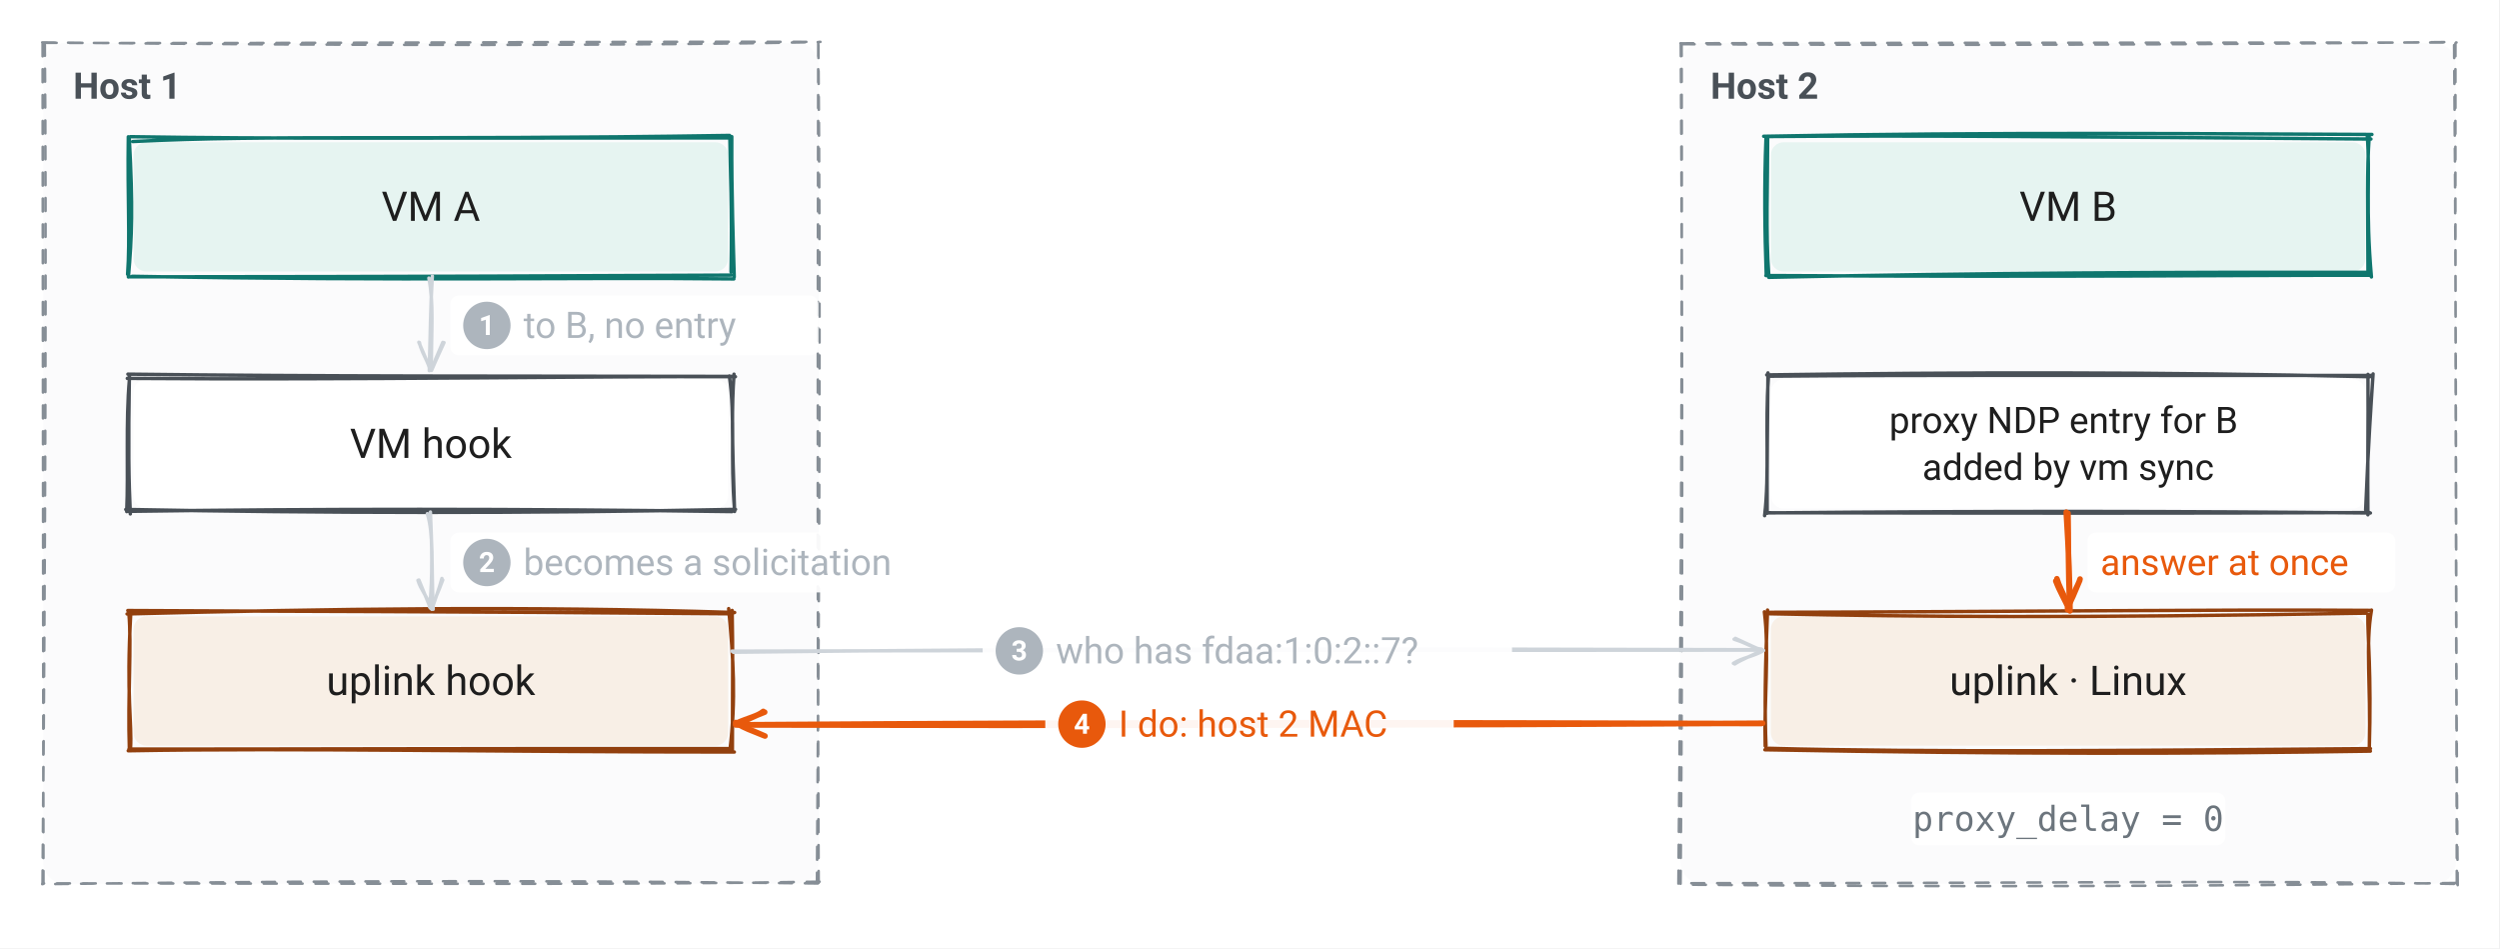
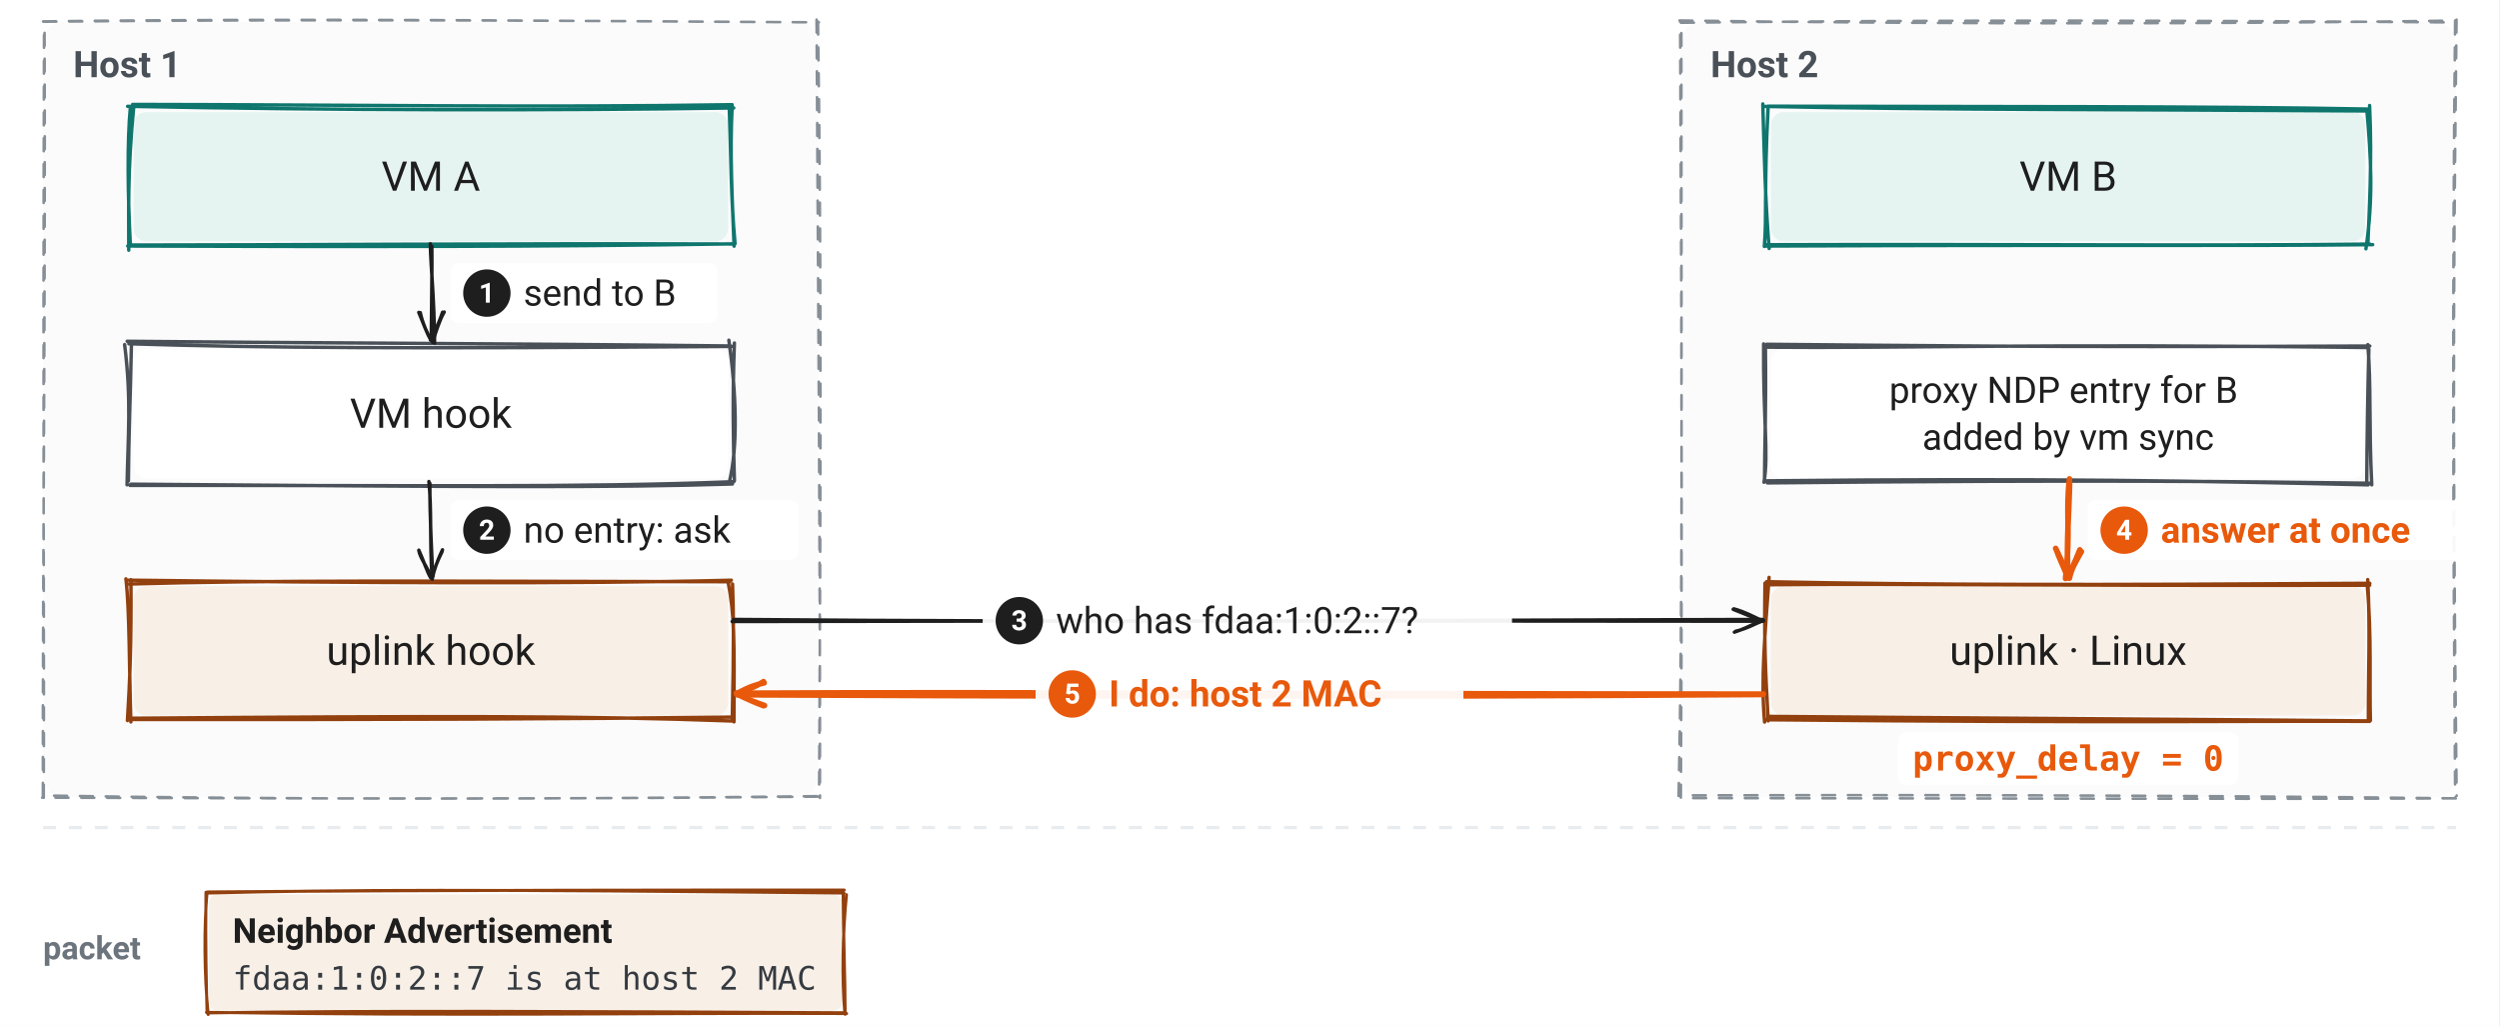
- <svg xmlns="http://www.w3.org/2000/svg" viewBox="0 0 1160 440" width="1160" height="440" font-family="system-ui, -apple-system, 'Segoe UI', Roboto, 'Helvetica Neue', Arial, sans-serif" role="img" aria-label="Host 2 has a proxy NDP entry for VM B, so Linux answers at once with host 2 uplink MAC.">
+ <svg xmlns="http://www.w3.org/2000/svg" viewBox="0 0 1160 476" width="1160" height="476" font-family="system-ui, -apple-system, 'Segoe UI', Roboto, 'Helvetica Neue', Arial, sans-serif" role="img" aria-label="Host 2 has a proxy NDP entry for VM B, so Linux answers at once with host 2 uplink MAC.">
+   <style>.static{display:none}@media (prefers-reduced-motion: reduce){.anim{display:none}.static{display:inline}}</style>
  <rect width="100%" height="100%" fill="#ffffff" />
-   <rect x="20" y="20" width="360" height="390" rx="10" fill="#f8f9fa" opacity="0.6" />
-   <path d="M20.282 19.865 C145.86 20.368, 272.202 19.098, 380.821 19.436 M19.605 19.676 C161.882 21.329, 302.79 21.15, 380.123 19.527 M379.88 20.923 C380.799 130.955, 380.503 239.891, 379.22 409.788 M379.82 20.126 C379.519 167.645, 379.489 314.737, 380.013 409.627 M380.432 409.099 C292.561 410.58, 207.652 409.989, 19.651 409.872 M379.641 409.923 C285.145 408.82, 190.01 408.149, 19.611 410.251 M19.758 409.892 C21.064 254.721, 21.555 100.853, 20.798 20.801 M20.173 410.133 C19.989 298.2, 20.048 186.333, 19.781 20.276" stroke="#868e96" stroke-width="1.2" fill="none" stroke-linecap="round" stroke-linejoin="round" stroke-dasharray="6 6" />
+   <line x1="20" y1="384" x2="1140" y2="384" stroke="#e9ecef" stroke-width="1.5" stroke-dasharray="6 6" />
+   <text font-size="15" fill="#6c757d" text-anchor="start" dominant-baseline="central" font-weight="650">
+     <tspan x="20" y="440">packet</tspan>
+   </text>
+   <rect x="20" y="10" width="360" height="360" rx="10" fill="#f8f9fa" opacity="0.6" />
+   <path d="M19.991 9.926 C145.766 8.278, 271.78 9.893, 380.112 10.367 M20.167 10.08 C139.28 8.856, 258.379 9.518, 379.612 10.369 M379.04 9.093 C379.758 133.149, 380.735 254.683, 380.619 370.251 M379.689 10.024 C381.065 102.869, 381.17 195.557, 380.21 369.636 M379.096 369.411 C252.508 371.058, 124.545 370.897, 20.193 369.116 M379.766 369.647 C304.19 370.341, 228.544 370.894, 19.556 370.1 M19.908 369.237 C19.754 260.005, 21.152 150.357, 20.691 10.56 M20.311 370.172 C20.622 295.045, 19.832 219.192, 20.44 10.488" stroke="#868e96" stroke-width="1.2" fill="none" stroke-linecap="round" stroke-linejoin="round" stroke-dasharray="6 6" />
  <text font-size="17" fill="#495057" text-anchor="start" dominant-baseline="central" font-weight="650">
-     <tspan x="34" y="40">Host 1</tspan>
+     <tspan x="34" y="30">Host 1</tspan>
  </text>
-   <rect x="780" y="20" width="360" height="390" rx="10" fill="#f8f9fa" opacity="0.6" />
-   <path d="M780.583 20.495 C902.94 21.157, 1024.309 20.72, 1140.283 19.476 M780.05 20.11 C858.924 19.876, 937.323 19.839, 1140.266 19.715 M1139.163 20.93 C1140.451 163.282, 1139.741 305.746, 1140.827 410.717 M1139.767 20.099 C1139.685 117.582, 1139.923 215.532, 1140.427 410.081 M1139.087 410.126 C1041.785 408.311, 943.492 409.942, 780.386 409.806 M1139.822 409.705 C1022.967 411.255, 906.101 411.665, 780.068 410.457 M779.099 409.981 C780.466 272.585, 780.863 135.945, 780.58 20.682 M780.094 410.064 C781.08 284.968, 781.044 160.247, 780.198 19.739" stroke="#868e96" stroke-width="1.2" fill="none" stroke-linecap="round" stroke-linejoin="round" stroke-dasharray="6 6" />
+   <rect x="780" y="10" width="360" height="360" rx="10" fill="#f8f9fa" opacity="0.6" />
+   <path d="M780.292 10.556 C902.845 9.067, 1023.887 9.488, 1139.574 10.407 M779.599 9.501 C908.322 11.334, 1036.911 11.126, 1139.755 9.544 M1140.288 9.101 C1139.478 90.94, 1137.98 171.569, 1140.337 369.233 M1139.632 9.995 C1138.303 128.589, 1138.699 247.995, 1139.647 370.128 M1139.777 370.438 C1001.731 368.788, 862.412 368.823, 780.928 369.05 M1139.947 370.443 C1042.012 370.871, 944.635 370.478, 780.013 370.306 M779.193 369.333 C781.169 276.553, 780.438 182.762, 780.455 10.431 M780.226 370.098 C780.713 282.809, 780.833 195.13, 779.879 9.905" stroke="#868e96" stroke-width="1.2" fill="none" stroke-linecap="round" stroke-linejoin="round" stroke-dasharray="6 6" />
  <text font-size="17" fill="#495057" text-anchor="start" dominant-baseline="central" font-weight="650">
-     <tspan x="794" y="40">Host 2</tspan>
+     <tspan x="794" y="30">Host 2</tspan>
  </text>
-   <rect x="62" y="66" width="276" height="60" rx="6" fill="#e6f4f1" />
-   <path d="M61.632 65.682 C126.197 62.413, 188.197 65.154, 338.667 62.842 M60.495 63.426 C125.747 64.47, 193.373 63.997, 339.488 64.006 M338.777 63.424 C338.947 79.167, 339.914 96.619, 339.346 126.158 M339.675 63.393 C339.516 90.2, 340.474 115.574, 340.816 128.542 M340.65 129.425 C264.743 128.595, 191.629 130.517, 61.361 128.204 M339.444 127.649 C269.034 127.94, 199.399 128.371, 59.765 128.456 M59.6 128.524 C61.269 109.768, 61.735 96.101, 60.022 64.356 M59.238 127.269 C60.434 110.528, 59.134 92.023, 59.563 63.485" stroke="#0f766e" stroke-width="1.6" fill="none" stroke-linecap="round" stroke-linejoin="round" />
+   <rect x="62" y="52" width="276" height="60" rx="6" fill="#e6f4f1" />
+   <path d="M61.568 48.454 C156.79 48.57, 252.404 49.976, 339.828 48.571 M59.247 49.337 C156.223 51.234, 253.646 51.401, 340.591 50.101 M338.551 51.246 C339.313 71.103, 339.219 91.955, 341.199 113.081 M339.865 48.936 C338.709 71.393, 339.92 92.254, 340.755 114.229 M339.884 113.208 C232.913 112.844, 126.349 113.718, 59.964 113.692 M339.643 113.157 C254.825 114.499, 168.229 114.545, 59.28 114.157 M59.764 116.09 C59.868 97.964, 58.99 81.043, 62.176 48.45 M60.542 114.143 C59.278 90.343, 59.021 65.603, 60.507 49.906" stroke="#0f766e" stroke-width="1.6" fill="none" stroke-linecap="round" stroke-linejoin="round" />
  <text font-size="19" fill="#1e1e1e" text-anchor="middle" dominant-baseline="central" font-weight="400">
-     <tspan x="200" y="96">VM A</tspan>
+     <tspan x="200" y="82">VM A</tspan>
  </text>
-   <rect x="62" y="176" width="276" height="60" rx="6" fill="#ffffff" />
-   <path d="M59.094 175.579 C167.123 176.4, 276.303 174.445, 341.371 174.796 M59.372 173.604 C148.573 174.701, 238.678 174.466, 340.516 174.645 M338.553 174.431 C341.389 194.112, 338.95 212.151, 341.015 237.117 M340.711 173.616 C339.649 188.923, 339.806 202.291, 340.973 237.334 M341.418 236.345 C244.025 238.331, 149.683 238.107, 58.372 236.384 M339.782 237.381 C242.838 235.996, 143.86 236.028, 59.495 237.268 M58.817 237.386 C59.664 218.512, 58.298 196.133, 60.093 175.794 M60.495 238.462 C59.751 222.94, 59.524 207.577, 60.053 174.097" stroke="#495057" stroke-width="1.6" fill="none" stroke-linecap="round" stroke-linejoin="round" />
+   <rect x="62" y="162" width="276" height="60" rx="6" fill="#ffffff" />
+   <path d="M59.03 158.351 C141.716 159.184, 225.136 159.267, 339.159 160.525 M59.811 159.515 C123.05 161.464, 186.951 161.87, 339.934 160.739 M338.327 157.852 C341.755 181.649, 342.656 207.486, 338.468 224.04 M340.901 159.16 C339.968 182.915, 340.378 206.771, 340.912 223.022 M340.652 223.501 C268.196 226.358, 193.03 225.086, 60.348 225.245 M339.981 224.576 C282.942 226.333, 224.689 225.98, 60.697 224.656 M58.981 224.952 C59.39 202.308, 61.08 185.474, 57.847 159.888 M59.599 223.136 C59.722 202.756, 60.538 183.357, 60.998 160.519" stroke="#495057" stroke-width="1.6" fill="none" stroke-linecap="round" stroke-linejoin="round" />
  <text font-size="19" fill="#1e1e1e" text-anchor="middle" dominant-baseline="central" font-weight="400">
-     <tspan x="200" y="206">VM hook</tspan>
+     <tspan x="200" y="192">VM hook</tspan>
  </text>
-   <rect x="62" y="286" width="276" height="60" rx="6" fill="#f8efe6" />
-   <path d="M58.978 284.867 C152.832 282.489, 243.357 281.085, 341.014 284.198 M59.325 283.286 C133.296 283.697, 206.632 283.671, 340.053 284.812 M338.235 282.394 C340.462 305.871, 341.63 324.497, 338.844 348.022 M339.844 283.235 C340.208 300.889, 340.101 320.017, 339.96 348.512 M340.863 348.946 C237.098 348.998, 137.326 346.933, 59.534 348.354 M339.918 347.361 C233.277 347.209, 126.864 347.622, 59.864 347.57 M60.587 347.407 C61.346 335.239, 58.544 323.795, 60.696 284.497 M60.051 347.45 C59.235 323.773, 61.137 298.607, 59.836 284.735" stroke="#92400e" stroke-width="1.6" fill="none" stroke-linecap="round" stroke-linejoin="round" />
+   <rect x="62" y="272" width="276" height="60" rx="6" fill="#f8efe6" />
+   <path d="M58.914 271.013 C127.425 269.051, 195.564 269.685, 338.802 269.927 M59.764 269.197 C163.773 270.461, 266.905 271.075, 339.47 269.22 M338.008 270.216 C340.829 285.008, 340.935 294.232, 340.696 334.945 M340.034 270.979 C340.527 284.282, 340.673 298.897, 339.899 334.2 M340.097 332.73 C261.269 333.652, 184.045 333.912, 61.51 333.842 M340.116 334.556 C273.381 332.081, 207.693 332.11, 59.379 333.271 M60.751 334.973 C59.946 310.635, 60.199 283.137, 58.45 268.591 M59.155 334.325 C60.279 316.389, 61.024 297.787, 60.78 268.956" stroke="#92400e" stroke-width="1.6" fill="none" stroke-linecap="round" stroke-linejoin="round" />
  <text font-size="19" fill="#1e1e1e" text-anchor="middle" dominant-baseline="central" font-weight="400">
-     <tspan x="200" y="316">uplink hook</tspan>
+     <tspan x="200" y="302">uplink hook</tspan>
  </text>
-   <rect x="822" y="66" width="276" height="60" rx="6" fill="#e6f4f1" />
-   <path d="M818.676 63.235 C925.266 61.108, 1031.831 62.15, 1101.01 62.385 M820.168 63.36 C891.503 62.765, 963.179 63.481, 1100.553 64.517 M1098.846 62.799 C1100.26 81.242, 1097.977 96.679, 1100.776 128.518 M1099.731 63.411 C1098.653 79.166, 1099.089 94.85, 1099.186 127.654 M1098.746 126.36 C1010.379 126.239, 920.836 126.521, 821.029 128.688 M1099.821 127.742 C1033.451 127.621, 966.847 128.659, 819.691 127.848 M821.038 127.737 C819.558 107.588, 820.55 85.365, 820.516 64.115 M819.87 127.48 C819.143 107.774, 818.902 85.541, 819.752 64.139" stroke="#0f766e" stroke-width="1.6" fill="none" stroke-linecap="round" stroke-linejoin="round" />
+   <rect x="822" y="52" width="276" height="60" rx="6" fill="#e6f4f1" />
+   <path d="M818.612 49.381 C899.859 51.043, 984.038 50.75, 1098.799 51.488 M820.607 49.271 C921.98 49.529, 1025.138 49.199, 1099.971 50.612 M1098.62 50.621 C1100.626 73.179, 1101.682 92.014, 1098.229 115.441 M1099.922 48.954 C1101.172 75.358, 1099.662 99.33, 1099.125 113.341 M1101.353 113.516 C1034.55 114.266, 967.555 113.5, 819.632 114.176 M1100.02 113.25 C1017.555 114.18, 935.677 113.147, 819.206 113.55 M821.202 115.303 C819.284 91.383, 818.931 70.307, 818.269 48.209 M818.974 114.354 C820.188 100.389, 818.789 86.922, 820.697 50.56" stroke="#0f766e" stroke-width="1.6" fill="none" stroke-linecap="round" stroke-linejoin="round" />
  <text font-size="19" fill="#1e1e1e" text-anchor="middle" dominant-baseline="central" font-weight="400">
-     <tspan x="960" y="96">VM B</tspan>
+     <tspan x="960" y="82">VM B</tspan>
  </text>
-   <rect x="822" y="176" width="276" height="60" rx="6" fill="#ffffff" />
-   <path d="M821.548 174.562 C892.964 173.909, 963.094 174.226, 1100.635 174.217 M820.09 173.953 C909.991 172.7, 1000.542 172.463, 1100.108 174.804 M1101.547 173.488 C1100.479 190.109, 1099.464 203.464, 1098.1 236.574 M1099.167 173.707 C1099.397 196.726, 1098.896 219.694, 1099.137 238.877 M1099.891 237.831 C1015.895 238.217, 929.77 238.135, 819.429 237.915 M1100.308 238.032 C1013.917 237.177, 926.784 236.994, 820.065 237.994 M819.112 239.283 C821.412 220.095, 819.326 196.684, 820.855 175.562 M820.299 238.169 C820.135 216.397, 820.511 194.546, 820.662 173.013" stroke="#495057" stroke-width="1.6" fill="none" stroke-linecap="round" stroke-linejoin="round" />
+   <rect x="822" y="162" width="276" height="60" rx="6" fill="#ffffff" />
+   <path d="M820.089 161.107 C881.954 161.69, 942.744 159.303, 1098.874 161.253 M820.06 159.747 C880.811 160.219, 942.112 161.246, 1100.007 160.551 M1099.588 162.032 C1099.066 181.601, 1098.738 203.74, 1098.606 224.054 M1099.105 159.904 C1100.715 178.818, 1099.528 196.822, 1100.929 224.974 M1099.26 224.975 C1025.741 223.259, 950.363 221.734, 819.431 223.11 M1099.953 224.213 C1038.255 223.467, 975.209 222.53, 820.4 224.061 M818.823 223.775 C821.055 210.365, 818.353 194.331, 818.645 159.571 M819.064 223.177 C819.059 207.452, 819.865 191.382, 819.469 160.543" stroke="#495057" stroke-width="1.6" fill="none" stroke-linecap="round" stroke-linejoin="round" />
  <text font-size="17" fill="#1e1e1e" text-anchor="middle" dominant-baseline="central" font-weight="400">
-     <tspan x="960" y="195.12">proxy NDP entry for B</tspan>
-     <tspan x="960" y="216.88">added by vm sync</tspan>
+     <tspan x="960" y="181.12">proxy NDP entry for B</tspan>
+     <tspan x="960" y="202.88">added by vm sync</tspan>
  </text>
-   <rect x="822" y="286" width="276" height="60" rx="6" fill="#f8efe6" />
-   <path d="M821.48 284.789 C891.169 286.24, 961.743 286.828, 1098.355 284.513 M820.009 284.113 C925 283.92, 1029.352 282.688, 1100.117 283.208 M1100.815 283.069 C1097.925 299.563, 1100.526 316.859, 1099.807 346.801 M1099.123 284.93 C1098.945 296.36, 1100.849 310.775, 1099.774 348.099 M1100.327 347.352 C996.45 348.186, 894.482 349.157, 821.032 347.213 M1100.293 348.527 C1016.828 349.826, 935.169 350, 819.243 347.893 M819.383 346.144 C818.807 324.969, 821.336 301.821, 818.996 283.896 M819.786 347.282 C819.054 329.048, 819.354 310.108, 820.466 283.061" stroke="#92400e" stroke-width="1.6" fill="none" stroke-linecap="round" stroke-linejoin="round" />
+   <rect x="822" y="272" width="276" height="60" rx="6" fill="#f8efe6" />
+   <path d="M820.021 271.334 C880.159 270.647, 941.392 271.905, 1099.967 271.549 M819.978 269.907 C895.819 271.439, 970.921 271.471, 1100.017 270.642 M1098.856 271.613 C1100.911 295.455, 1099.8 317.134, 1100.313 334.281 M1099.061 268.928 C1100.263 291.252, 1099.281 311.303, 1099.366 334.195 M1099.697 334.496 C1006.297 333.633, 911.702 333.161, 821.035 332.408 M1099.938 334.709 C1041.167 334.429, 983.594 335.537, 819.578 333.961 M819.094 335.037 C817.323 315.239, 819.237 295.068, 821.186 267.906 M820.75 334.491 C820.178 320.103, 818.709 306.943, 819.274 270.591" stroke="#92400e" stroke-width="1.6" fill="none" stroke-linecap="round" stroke-linejoin="round" />
  <text font-size="19" fill="#1e1e1e" text-anchor="middle" dominant-baseline="central" font-weight="400">
-     <tspan x="960" y="316">uplink · Linux</tspan>
+     <tspan x="960" y="302">uplink · Linux</tspan>
  </text>
-   <path d="M199.079 129.049 C201.358 140.479, 200.258 153.598, 200.174 170.626 M200.681 128.103 C199.79 142.425, 199.707 156.926, 199.263 171.998" stroke="#ced4da" stroke-width="1.6" fill="none" stroke-linecap="round" stroke-linejoin="round" />
-   <path d="M194.7 158.935 C195.069 161.272, 196.758 164.89, 200.063 171.43 M194.409 158.803 C196.349 163.103, 197.656 166.538, 199.933 171.875 M200.519 171.388 C201.568 169.016, 202.67 166.344, 206.098 158.973 M200.324 171.873 C201.26 168.385, 202.992 165.035, 205.541 158.861" stroke="#ced4da" stroke-width="1.6" fill="none" stroke-linecap="round" stroke-linejoin="round" />
-   <rect x="209" y="137.12" width="170.9" height="27.76" rx="4" fill="#ffffff" opacity="0.94" />
-   <circle cx="226" cy="151" r="11" fill="#adb5bd" />
-   <text x="226" y="151" font-size="13" font-weight="700" fill="#ffffff" text-anchor="middle" dominant-baseline="central">1</text>
-   <text font-size="17" fill="#adb5bd" text-anchor="start" dominant-baseline="central" font-weight="400">
-     <tspan x="243" y="151">to B, no entry</tspan>
+   <path d="M199.751 113.119 C199.937 124.031, 201.589 138.272, 201.722 159.168 M200.464 114.288 C200.566 124.589, 200.412 136.764, 200.173 157.532" stroke="#1e1e1e" stroke-width="1.6" fill="none" stroke-linecap="round" stroke-linejoin="round" />
+   <path d="M195.101 145.069 C195.923 149.244, 198.241 154.913, 200.573 158.361 M194.39 144.956 C196.668 150.298, 198.13 154.766, 199.99 157.707 M200.767 158.793 C202.366 153.942, 204.047 148.426, 206.198 144.786 M199.774 157.783 C201.161 154.783, 202.907 152.28, 205.438 144.863" stroke="#1e1e1e" stroke-width="1.6" fill="none" stroke-linecap="round" stroke-linejoin="round" />
+   <rect x="209" y="122.12" width="124.15" height="27.76" rx="4" fill="#ffffff" opacity="0.94" />
+   <circle cx="226" cy="136" r="11" fill="#1e1e1e" />
+   <text x="226" y="136" font-size="13" font-weight="700" fill="#ffffff" text-anchor="middle" dominant-baseline="central">1</text>
+   <text font-size="17" fill="#1e1e1e" text-anchor="start" dominant-baseline="central" font-weight="400">
+     <tspan x="243" y="136">send to B</tspan>
  </text>
-   <path d="M198.372 238.354 C201.331 247.971, 200.158 260.831, 201.085 282.693 M199.791 237.58 C200.436 251.876, 200.929 267.209, 199.477 281.756" stroke="#ced4da" stroke-width="1.6" fill="none" stroke-linecap="round" stroke-linejoin="round" />
-   <path d="M194.006 269.275 C195.234 273.461, 198.277 276.875, 200.167 281.742 M194.445 269.117 C196.14 273.404, 197.8 277.158, 199.846 282.253 M200.424 282.729 C201.838 278.451, 203.813 273.372, 205.132 268.396 M200.054 281.658 C201.681 278.594, 203.222 275.306, 205.514 269.098" stroke="#ced4da" stroke-width="1.6" fill="none" stroke-linecap="round" stroke-linejoin="round" />
-   <rect x="209" y="247.12" width="245.7" height="27.76" rx="4" fill="#ffffff" opacity="0.94" />
-   <circle cx="226" cy="261" r="11" fill="#adb5bd" />
-   <text x="226" y="261" font-size="13" font-weight="700" fill="#ffffff" text-anchor="middle" dominant-baseline="central">2</text>
-   <text font-size="17" fill="#adb5bd" text-anchor="start" dominant-baseline="central" font-weight="400">
-     <tspan x="243" y="261">becomes a solicitation</tspan>
+   <path d="M199.094 223.426 C200.445 237.137, 199.374 249.55, 200.581 268.589 M199.536 224.275 C199.494 239.476, 200.35 255.939, 200.892 267.21" stroke="#1e1e1e" stroke-width="1.6" fill="none" stroke-linecap="round" stroke-linejoin="round" />
+   <path d="M194.407 255.409 C195.069 258.932, 197.599 261.839, 200.677 268.673 M194.425 255.271 C196.459 259.76, 198.274 265.387, 199.903 268.085 M200.672 268.453 C201.493 264.253, 202.907 260.568, 205.233 255.889 M200.344 268.408 C201.581 264.937, 202.297 261.656, 205.41 255.099" stroke="#1e1e1e" stroke-width="1.6" fill="none" stroke-linecap="round" stroke-linejoin="round" />
+   <rect x="209" y="232.12" width="161.55" height="27.76" rx="4" fill="#ffffff" opacity="0.94" />
+   <circle cx="226" cy="246" r="11" fill="#1e1e1e" />
+   <text x="226" y="246" font-size="13" font-weight="700" fill="#ffffff" text-anchor="middle" dominant-baseline="central">2</text>
+   <text font-size="17" fill="#1e1e1e" text-anchor="start" dominant-baseline="central" font-weight="400">
+     <tspan x="243" y="246">no entry: ask</tspan>
  </text>
-   <path d="M340.407 302.65 C490.068 300.768, 639.668 301.038, 817.246 301.456 M339.705 302.129 C445.202 301.797, 549.35 301.881, 818.297 301.666" stroke="#ced4da" stroke-width="1.6" fill="none" stroke-linecap="round" stroke-linejoin="round" />
-   <path d="M804.622 307.796 C808.852 305.069, 813.679 304.774, 818.652 301.84 M805.233 308.096 C808.758 305.812, 812.535 304.564, 817.671 301.871 M817.672 301.194 C814.332 301.036, 811.595 298.727, 804.948 296.589 M817.829 301.695 C815.497 300.843, 812.766 299.591, 805.517 296.193" stroke="#ced4da" stroke-width="1.6" fill="none" stroke-linecap="round" stroke-linejoin="round" />
-   <rect x="456.15" y="288.12" width="245.7" height="27.76" rx="4" fill="#ffffff" opacity="0.94" />
-   <circle cx="473.15" cy="302" r="11" fill="#adb5bd" />
-   <text x="473.15" y="302" font-size="13" font-weight="700" fill="#ffffff" text-anchor="middle" dominant-baseline="central">3</text>
-   <text font-size="17" fill="#adb5bd" text-anchor="start" dominant-baseline="central" font-weight="400">
-     <tspan x="490.15" y="302">who has fdaa:1:0:2::7?</tspan>
+   <path d="M340.551 287.413 C502.865 288.855, 664.874 287.8, 818.108 287.421 M339.859 288.384 C488.394 288.096, 636.032 288.058, 818.315 288.253" stroke="#1e1e1e" stroke-width="1.6" fill="none" stroke-linecap="round" stroke-linejoin="round" />
+   <path d="M805.637 292.912 C810.905 291.694, 814.649 289.413, 818.647 287.863 M805.064 293.327 C808.492 292.25, 811.342 290.849, 818.326 287.65 M818.088 288.035 C814.033 286.623, 810.646 285.197, 804.51 282.729 M818.385 288.259 C813.979 286.094, 810.072 283.935, 804.799 282.497" stroke="#1e1e1e" stroke-width="1.6" fill="none" stroke-linecap="round" stroke-linejoin="round" />
+   <rect x="456.15" y="274.12" width="245.7" height="27.76" rx="4" fill="#ffffff" opacity="0.94" />
+   <circle cx="473.15" cy="288" r="11" fill="#1e1e1e" />
+   <text x="473.15" y="288" font-size="13" font-weight="700" fill="#ffffff" text-anchor="middle" dominant-baseline="central">3</text>
+   <text font-size="17" fill="#1e1e1e" text-anchor="start" dominant-baseline="central" font-weight="400">
+     <tspan x="490.15" y="288">who has fdaa:1:0:2::7?</tspan>
  </text>
-   <path d="M959.938 238.133 C960.231 250.281, 959.861 261.841, 960.832 283.476 M959.108 237.649 C960.294 256.116, 960.807 272.141, 960.854 282.484" stroke="#e8590c" stroke-width="2.6" fill="none" stroke-linecap="round" stroke-linejoin="round" />
-   <path d="M954.783 268.526 C955.766 271.906, 957.261 274.302, 960.411 281.654 M954.258 269.589 C956.081 274.484, 958.852 278.994, 960.12 282.15 M959.667 282.834 C961.462 276.593, 964.674 271.658, 965.525 268.67 M959.692 281.937 C961.513 278.603, 962.878 275.357, 965.397 269.281" stroke="#e8590c" stroke-width="2.6" fill="none" stroke-linecap="round" stroke-linejoin="round" />
-   <rect x="969" y="247.12" width="142.9" height="27.76" rx="4" fill="#ffffff" opacity="0.94" />
-   <text font-size="17" fill="#e8590c" text-anchor="start" dominant-baseline="central" font-weight="400">
-     <tspan x="975" y="261">answer at once</tspan>
+   <path d="M960.61 222.203 C958.81 237.433, 961.192 246.515, 958.78 268.418 M960.69 223.835 C960.437 238.28, 959.079 251.979, 959.964 268.019" stroke="#e8590c" stroke-width="2.6" fill="none" stroke-linecap="round" stroke-linejoin="round" />
+   <path d="M954.199 254.46 C956.17 258.817, 958.425 263.312, 960.697 267.935 M954.471 254.961 C955.667 258.487, 957.522 262.142, 959.938 268.155 M960.576 268.282 C961.573 263.715, 963.381 260.937, 966.14 255.951 M960.079 267.597 C961.123 264.564, 963 261.425, 965.425 255.126" stroke="#e8590c" stroke-width="2.6" fill="none" stroke-linecap="round" stroke-linejoin="round" />
+   <rect x="969" y="232.12" width="178.754" height="27.76" rx="4" fill="#ffffff" opacity="0.94" />
+   <circle cx="986" cy="246" r="11" fill="#e8590c" />
+   <text x="986" y="246" font-size="13" font-weight="700" fill="#ffffff" text-anchor="middle" dominant-baseline="central">4</text>
+   <text font-size="17" fill="#e8590c" text-anchor="start" dominant-baseline="central" font-weight="650">
+     <tspan x="1003" y="246">answer at once</tspan>
  </text>
-   <path d="M818.204 335.569 C662.143 336.553, 505.618 336.749, 341.498 336.38 M817.704 335.73 C677.165 335.334, 536.213 334.949, 341.961 336.31" stroke="#e8590c" stroke-width="2.6" fill="none" stroke-linecap="round" stroke-linejoin="round" />
-   <path d="M354.292 330.087 C351.582 332.348, 347.187 333.101, 341.512 335.685 M354.954 330.436 C350.131 332.239, 345.746 334.543, 342.374 336.185 M341.474 335.239 C346.811 338.332, 350.581 339.415, 355.093 341.516 M342.269 335.851 C345.417 337.773, 348.518 338.876, 354.558 341.319" stroke="#e8590c" stroke-width="2.6" fill="none" stroke-linecap="round" stroke-linejoin="round" />
-   <rect x="485.2" y="322.12" width="189.6" height="27.76" rx="4" fill="#ffffff" opacity="0.94" />
-   <circle cx="502.2" cy="336" r="11" fill="#e8590c" />
-   <text x="502.2" y="336" font-size="13" font-weight="700" fill="#ffffff" text-anchor="middle" dominant-baseline="central">4</text>
-   <text font-size="17" fill="#e8590c" text-anchor="start" dominant-baseline="central" font-weight="400">
-     <tspan x="519.2" y="336">I do: host 2 MAC</tspan>
+   <path d="M818.523 322.048 C643.458 322.037, 469.928 320.997, 341.805 321.637 M818.137 322.256 C635.39 323.522, 453.396 322.9, 342.113 322.39" stroke="#e8590c" stroke-width="2.6" fill="none" stroke-linecap="round" stroke-linejoin="round" />
+   <path d="M354.726 316.846 C351.068 317.732, 348.278 318.439, 342.597 321.529 M354.396 316.277 C350.782 318.674, 345.628 320.534, 342.085 321.631 M342.727 322.273 C346.746 324.546, 350.487 325.737, 354.877 327.35 M342.051 322.043 C346.198 324.016, 350.915 326.204, 354.403 327.451" stroke="#e8590c" stroke-width="2.6" fill="none" stroke-linecap="round" stroke-linejoin="round" />
+   <rect x="480.712" y="308.12" width="198.576" height="27.76" rx="4" fill="#ffffff" opacity="0.94" />
+   <circle cx="497.712" cy="322" r="11" fill="#e8590c" />
+   <text x="497.712" y="322" font-size="13" font-weight="700" fill="#ffffff" text-anchor="middle" dominant-baseline="central">5</text>
+   <text font-size="17" fill="#e8590c" text-anchor="start" dominant-baseline="central" font-weight="650">
+     <tspan x="514.712" y="322">I do: host 2 MAC</tspan>
  </text>
-   <rect x="887" y="367.76" width="146" height="24.48" rx="4" fill="#ffffff" opacity="0.94" />
-   <text font-size="16" fill="#6c757d" text-anchor="middle" dominant-baseline="central" font-weight="400" font-family="ui-monospace, 'SF Mono', Menlo, Consolas, monospace">
-     <tspan x="960" y="380">proxy_delay = 0</tspan>
+   <rect x="881" y="339.76" width="158" height="24.48" rx="4" fill="#ffffff" opacity="0.94" />
+   <text font-size="16" fill="#e8590c" text-anchor="middle" dominant-baseline="central" font-weight="650" font-family="ui-monospace, 'SF Mono', Menlo, Consolas, 'DejaVu Sans Mono', monospace">
+     <tspan x="960" y="352">proxy_delay = 0</tspan>
  </text>
+   <g class="static">
+     <rect x="97" y="415" width="294" height="54" rx="4" fill="#f8efe6" />
+     <path d="M96.719 413.855 C209.237 412.979, 321.595 412.948, 391.889 412.985 M95.83 414.398 C159.357 412.759, 223.077 412.631, 391.773 414.379 M392.923 415.144 C391.137 433.002, 390.791 454.216, 392.109 469.54 M391.372 414.192 C391.469 433.919, 392.299 454.649, 392.31 470.646 M392.994 470.286 C303.118 469.897, 212.686 471.57, 95.834 469.716 M391.672 469.905 C278.874 469.308, 165.805 468.754, 96.15 470.006 M96.641 470.732 C94.766 451.898, 94.713 429.923, 96.121 413.853 M96.128 470.023 C95.764 455.522, 95.325 440.897, 95.606 414.041" stroke="#92400e" stroke-width="1.4" fill="none" stroke-linecap="round" stroke-linejoin="round" />
+     <text font-size="16" fill="#1e1e1e" text-anchor="start" dominant-baseline="central" font-weight="650">
+       <tspan x="108" y="432">Neighbor Advertisement</tspan>
+     </text>
+     <text font-size="15" fill="#343a40" text-anchor="start" dominant-baseline="central" font-weight="400" font-family="ui-monospace, 'SF Mono', Menlo, Consolas, 'DejaVu Sans Mono', monospace">
+       <tspan x="108" y="454">fdaa:1:0:2::7 is at host 2 MAC</tspan>
+     </text>
+   </g>
+   <g class="anim" opacity="0">
+     <g transform="translate(-4 -10)">
+       <rect x="-3" y="-3" width="14" height="26" rx="4" fill="#ffffff" stroke="#e8590c" stroke-width="2" />
+       <rect x="0" y="0" width="8" height="20" fill="#f8efe6" stroke="#92400e" stroke-width="1.3" />
+     </g>
+     <animateMotion dur="5.904s" repeatCount="indefinite" calcMode="linear" keyPoints="0;0;1;1" keyTimes="0;0.085;0.237;1" path="M960,224 L960,268" />
+     <animate attributeName="opacity" dur="5.904s" repeatCount="indefinite" calcMode="discrete" values="0;1;0" keyTimes="0;0.085;0.39" />
+   </g>
+   <g class="anim" opacity="0">
+     <g transform="translate(-4 -10)">
+       <rect x="-3" y="-3" width="14" height="26" rx="4" fill="#ffffff" stroke="#e8590c" stroke-width="2" />
+       <rect x="0" y="0" width="8" height="20" fill="#f8efe6" stroke="#92400e" stroke-width="1.3" />
+     </g>
+     <animateMotion dur="5.904s" repeatCount="indefinite" calcMode="linear" keyPoints="0;0;1;1" keyTimes="0;0.39;0.712;1" path="M818,322 L342,322" />
+     <animate attributeName="opacity" dur="5.904s" repeatCount="indefinite" calcMode="discrete" values="0;1;0" keyTimes="0;0.39;0.949" />
+   </g>
+   <g class="anim" opacity="1">
+     <rect x="97" y="415" width="294" height="54" rx="4" fill="#f8efe6" />
+     <path d="M96.719 413.855 C209.237 412.979, 321.595 412.948, 391.889 412.985 M95.83 414.398 C159.357 412.759, 223.077 412.631, 391.773 414.379 M392.923 415.144 C391.137 433.002, 390.791 454.216, 392.109 469.54 M391.372 414.192 C391.469 433.919, 392.299 454.649, 392.31 470.646 M392.994 470.286 C303.118 469.897, 212.686 471.57, 95.834 469.716 M391.672 469.905 C278.874 469.308, 165.805 468.754, 96.15 470.006 M96.641 470.732 C94.766 451.898, 94.713 429.923, 96.121 413.853 M96.128 470.023 C95.764 455.522, 95.325 440.897, 95.606 414.041" stroke="#92400e" stroke-width="1.4" fill="none" stroke-linecap="round" stroke-linejoin="round" />
+     <text font-size="16" fill="#1e1e1e" text-anchor="start" dominant-baseline="central" font-weight="650">
+       <tspan x="108" y="432">Neighbor Advertisement</tspan>
+     </text>
+     <text font-size="15" fill="#343a40" text-anchor="start" dominant-baseline="central" font-weight="400" font-family="ui-monospace, 'SF Mono', Menlo, Consolas, 'DejaVu Sans Mono', monospace">
+       <tspan x="108" y="454">fdaa:1:0:2::7 is at host 2 MAC</tspan>
+     </text>
+   </g>
</svg>
